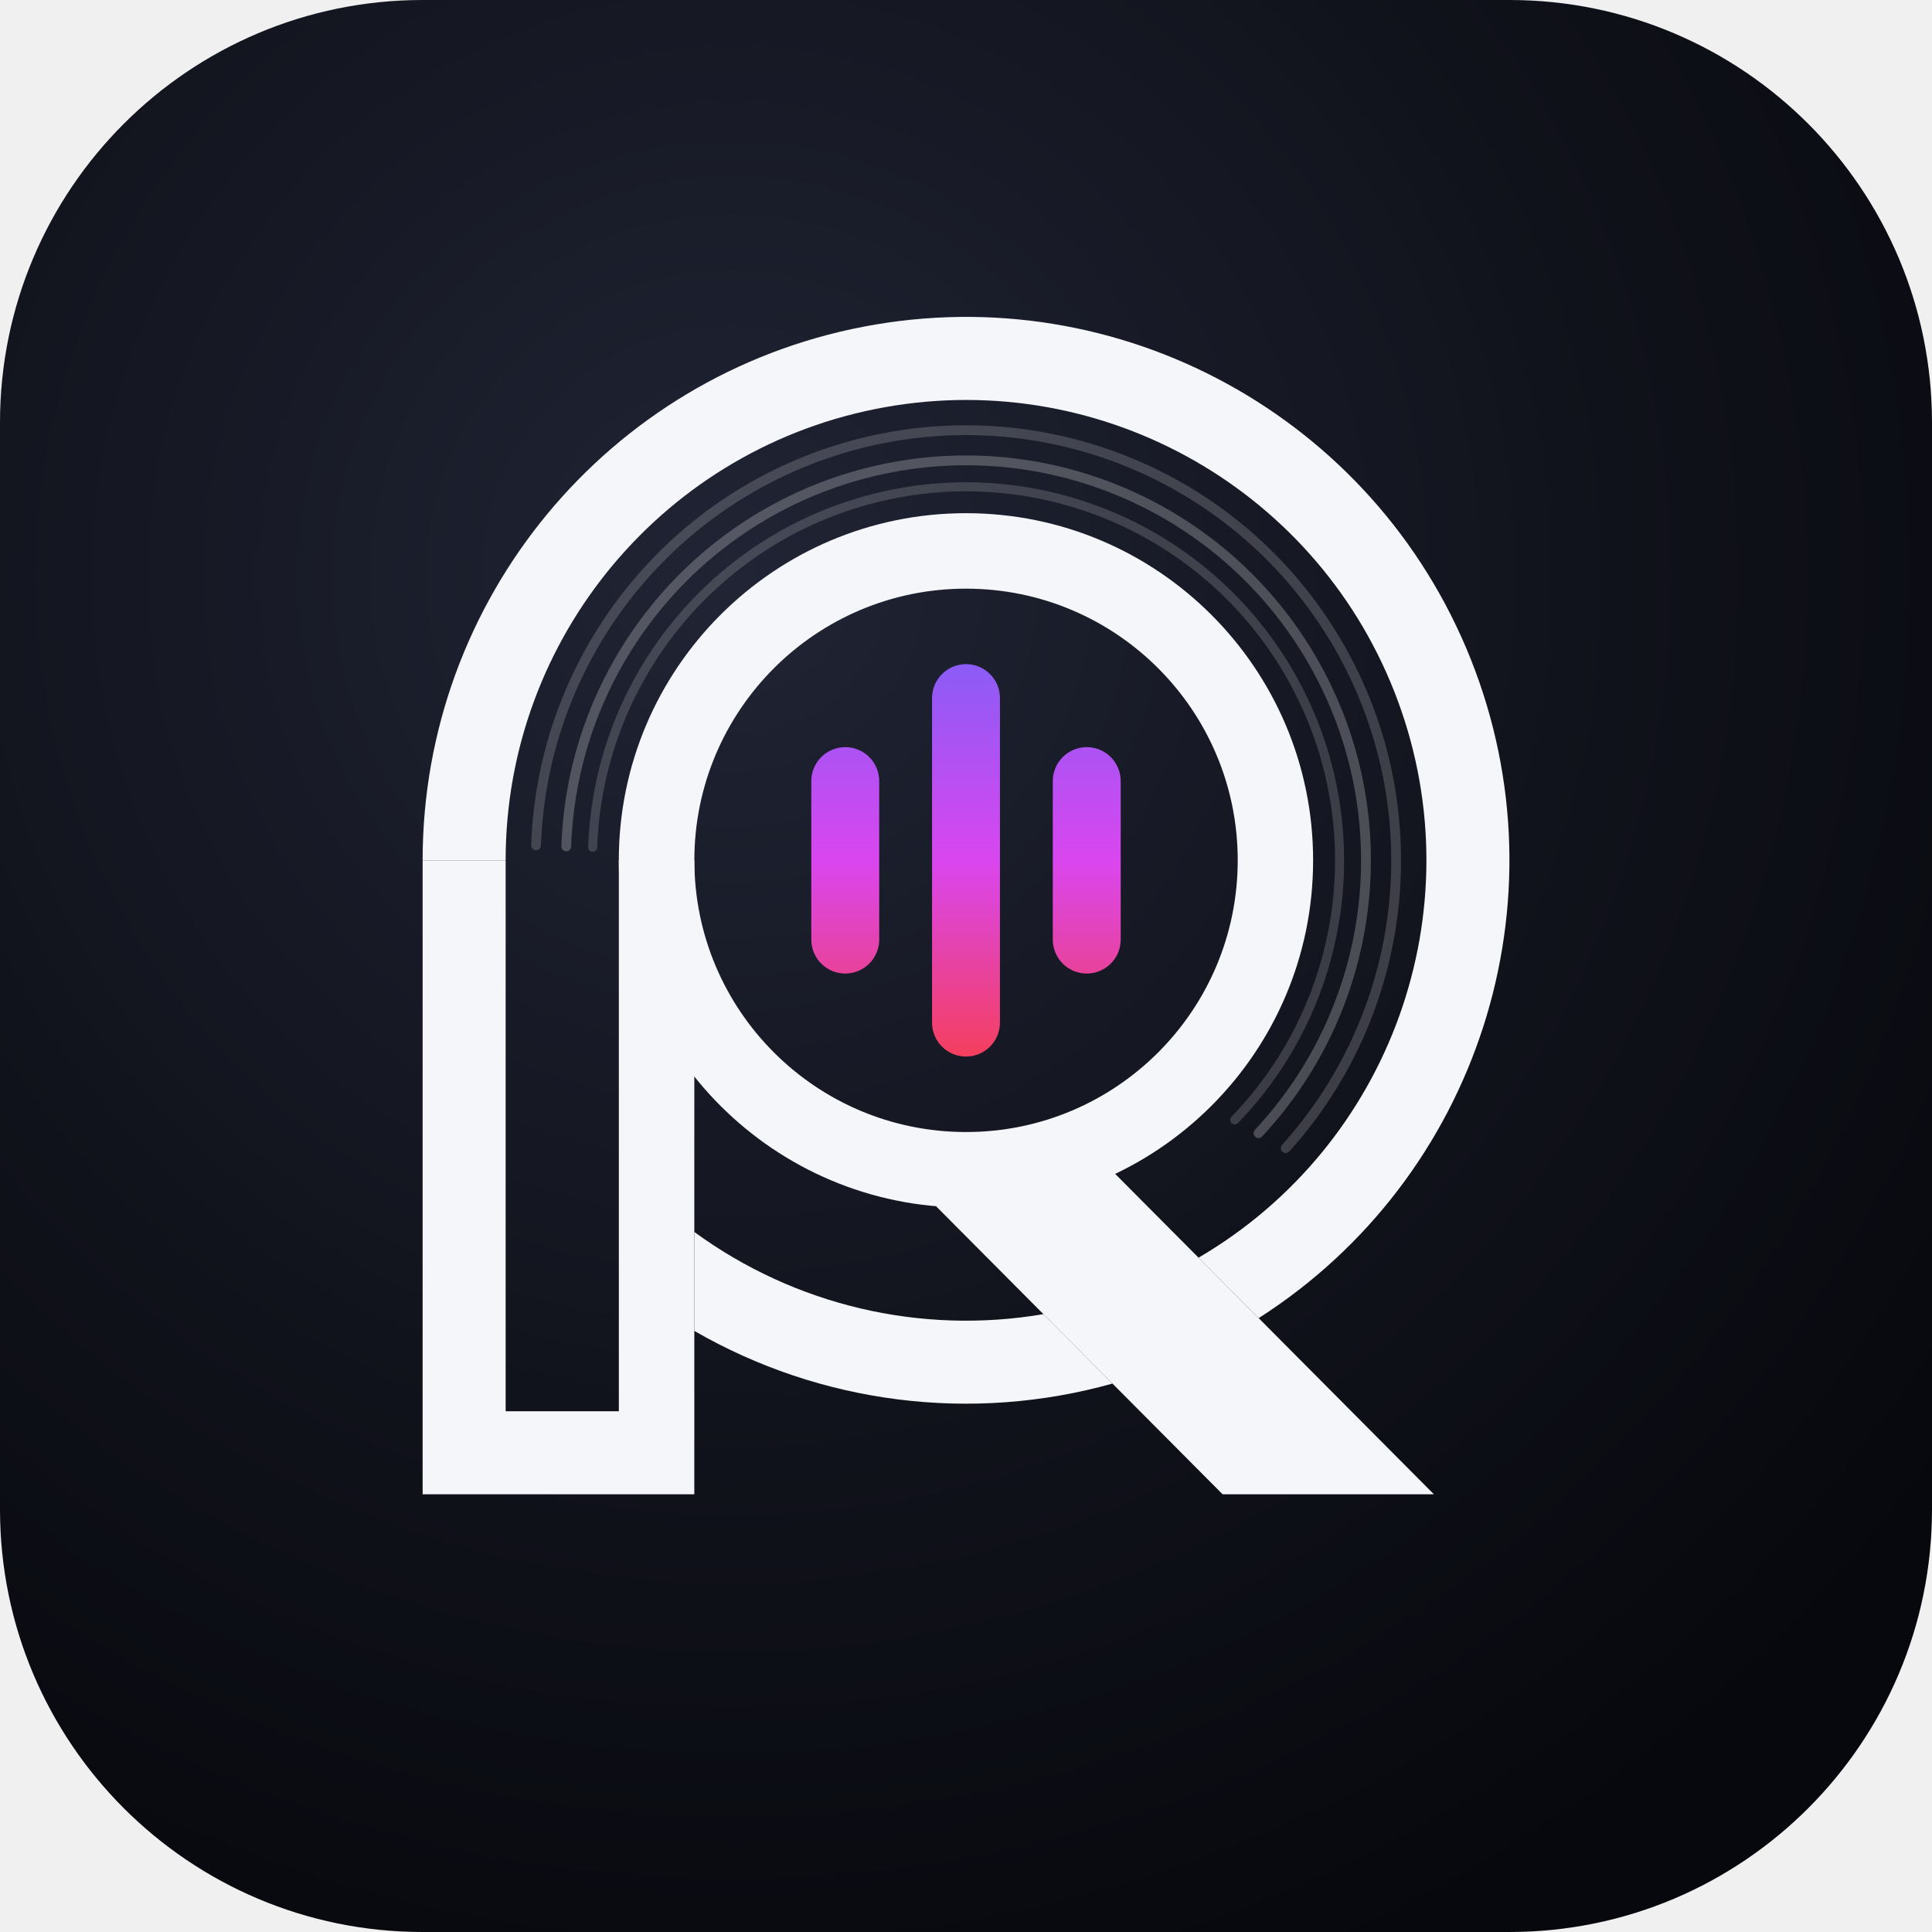
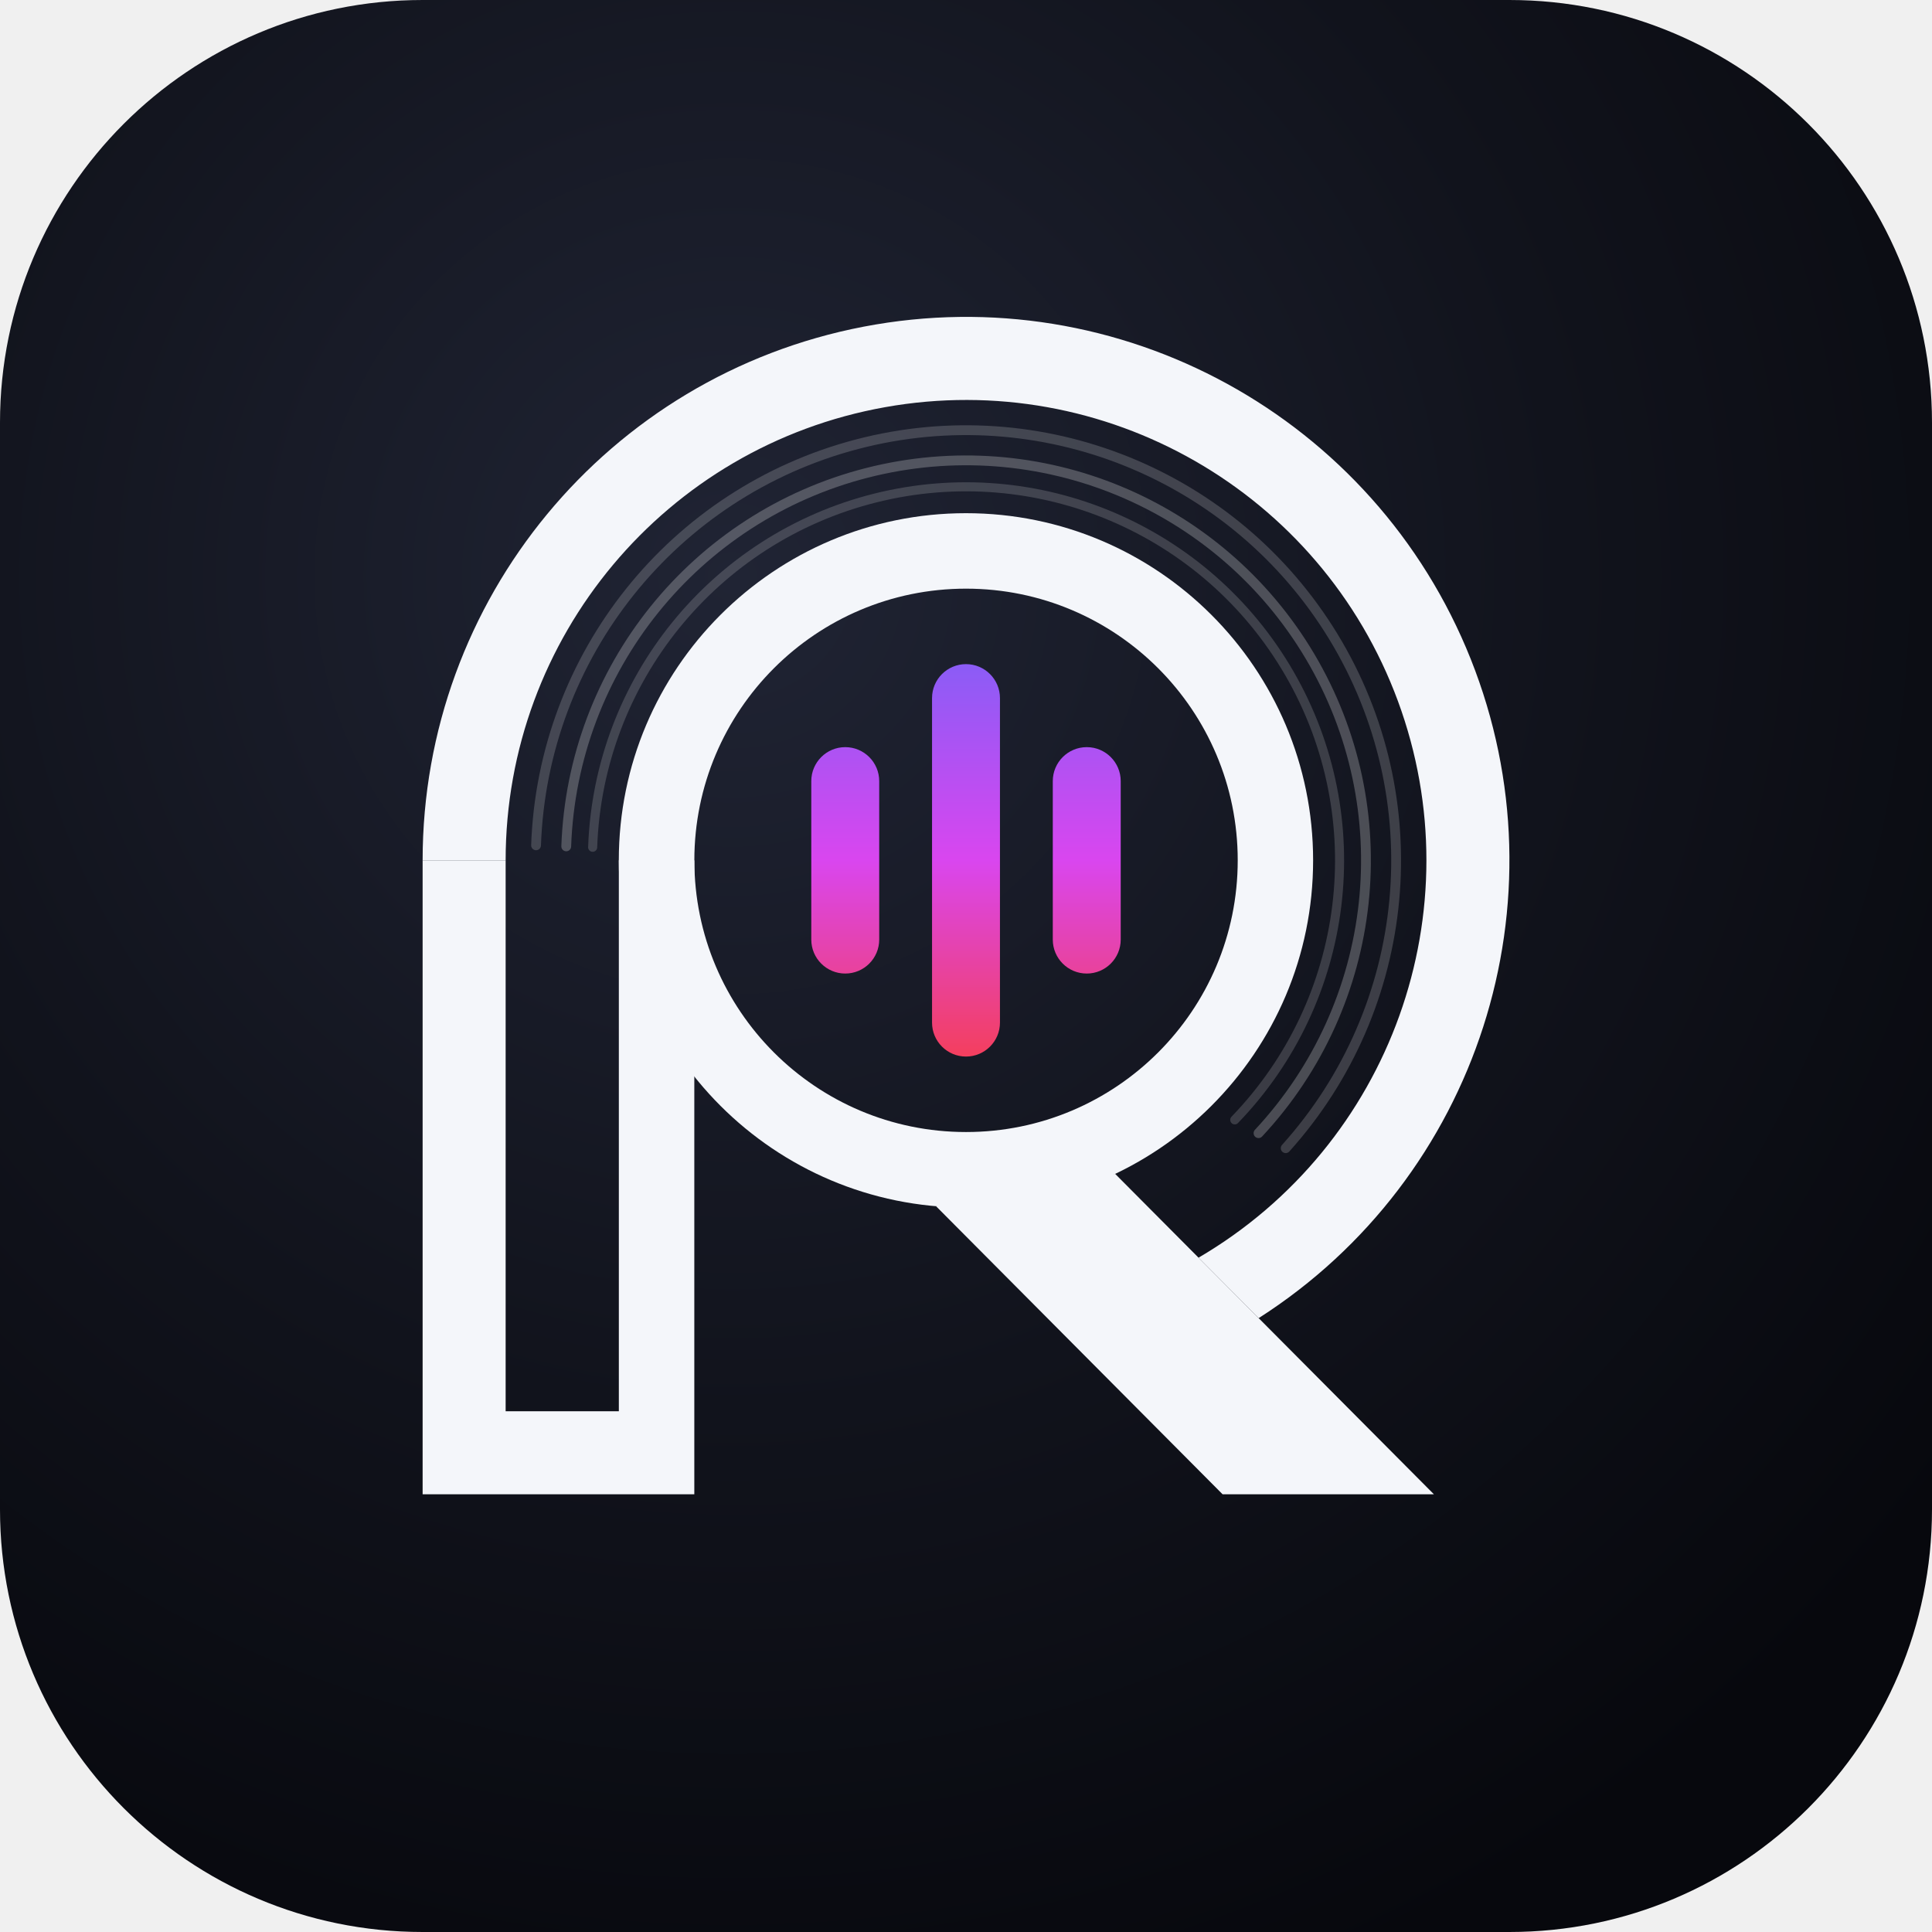
<svg xmlns="http://www.w3.org/2000/svg" viewBox="0 0 256 256">
  <defs>
    <radialGradient id="bg" cx="38%" cy="30%" r="78%">
      <stop offset="0%" stop-color="#202434" />
      <stop offset="55%" stop-color="#11131C" />
      <stop offset="100%" stop-color="#07080D" />
    </radialGradient>
    <linearGradient id="eqGrad" x1="0" y1="88" x2="0" y2="140" gradientUnits="userSpaceOnUse">
      <stop offset="0%" stop-color="#8B5CF6" />
      <stop offset="50%" stop-color="#D946EF" />
      <stop offset="100%" stop-color="#F43F5E" />
    </linearGradient>
  </defs>
  <rect width="256" height="256" rx="56" fill="url(#bg)" />
  <g fill="none" stroke="#FFFFFF" stroke-linecap="round">
    <path d="M71.03,112.01 A57,57 0 1,1 170.36,152.14" stroke-width="1.3" stroke-opacity="0.18" />
    <path d="M75.03,112.15 A53,53 0 1,1 166.76,150.15" stroke-width="1.3" stroke-opacity="0.24" />
    <path d="M78.53,112.27 A49.5,49.5 0 1,1 163.61,148.39" stroke-width="1.2" stroke-opacity="0.17" />
  </g>
  <g fill="#F4F6FA" fill-rule="evenodd">
    <path d="M56,114 A72,72 0 1,1 166.78,174.66 L158.81,166.65 A61,61 0 1,0 67,114 Z" />
-     <path d="M92,176.35 A72,72 0 0,0 147.41,183.33 L138.26,174.13 A61,61 0 0,1 92,163.24 Z" />
    <path d="M56,114 L67,114 L67,187 L82,187 L82,114 L92,114 L92,198 L56,198 Z" />
    <path d="M124.03,159.83 L147.76,155.54 L190,198 L162,198 Z" />
    <path d="M128,68 A46,46 0 1,1 127.99,68 Z M128,78 A36,36 0 1,0 128.01,78 Z" />
  </g>
  <g fill="url(#eqGrad)">
    <path d="M112,99 A4.5,4.5 0 0,1 116.5,103.5 L116.5,124.5 A4.5,4.5 0 0,1 107.5,124.5 L107.5,103.5 A4.5,4.5 0 0,1 112,99 Z" />
    <path d="M128,88 A4.5,4.5 0 0,1 132.5,92.5 L132.5,135.5 A4.5,4.5 0 0,1 123.5,135.5 L123.5,92.5 A4.5,4.5 0 0,1 128,88 Z" />
    <path d="M144,99 A4.5,4.5 0 0,1 148.5,103.5 L148.5,124.5 A4.5,4.5 0 0,1 139.5,124.5 L139.5,103.5 A4.5,4.5 0 0,1 144,99 Z" />
  </g>
</svg>
